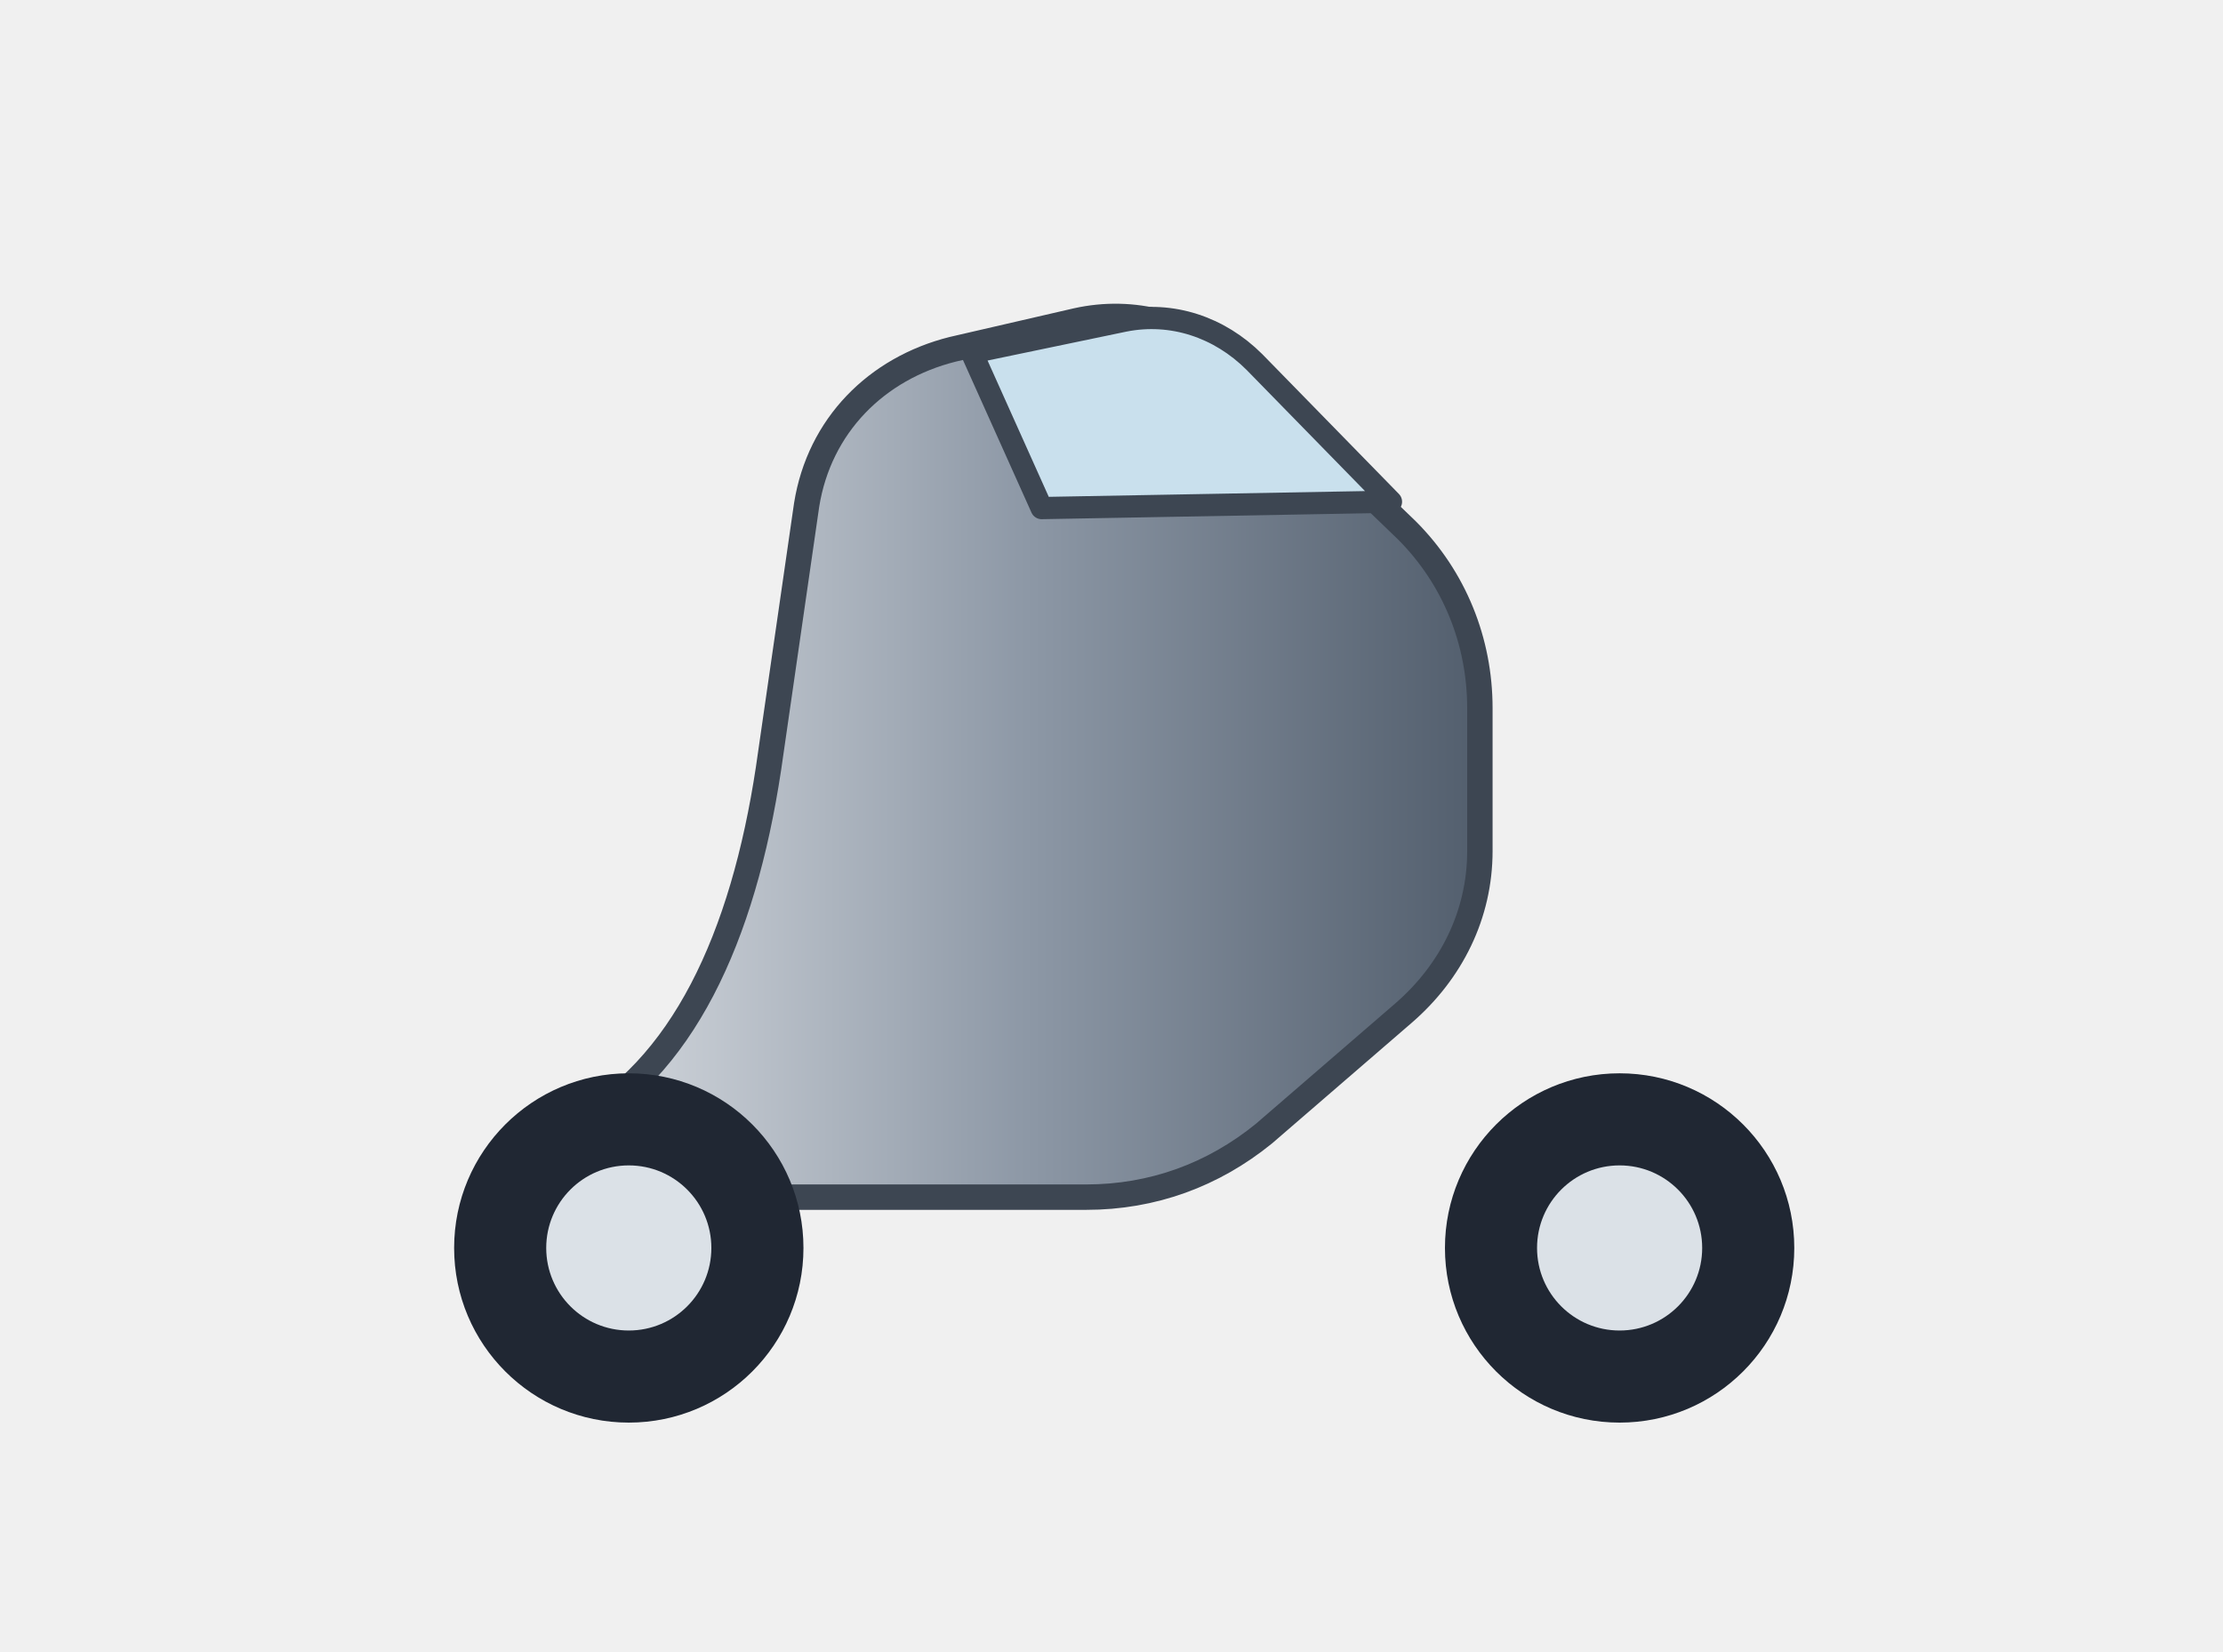
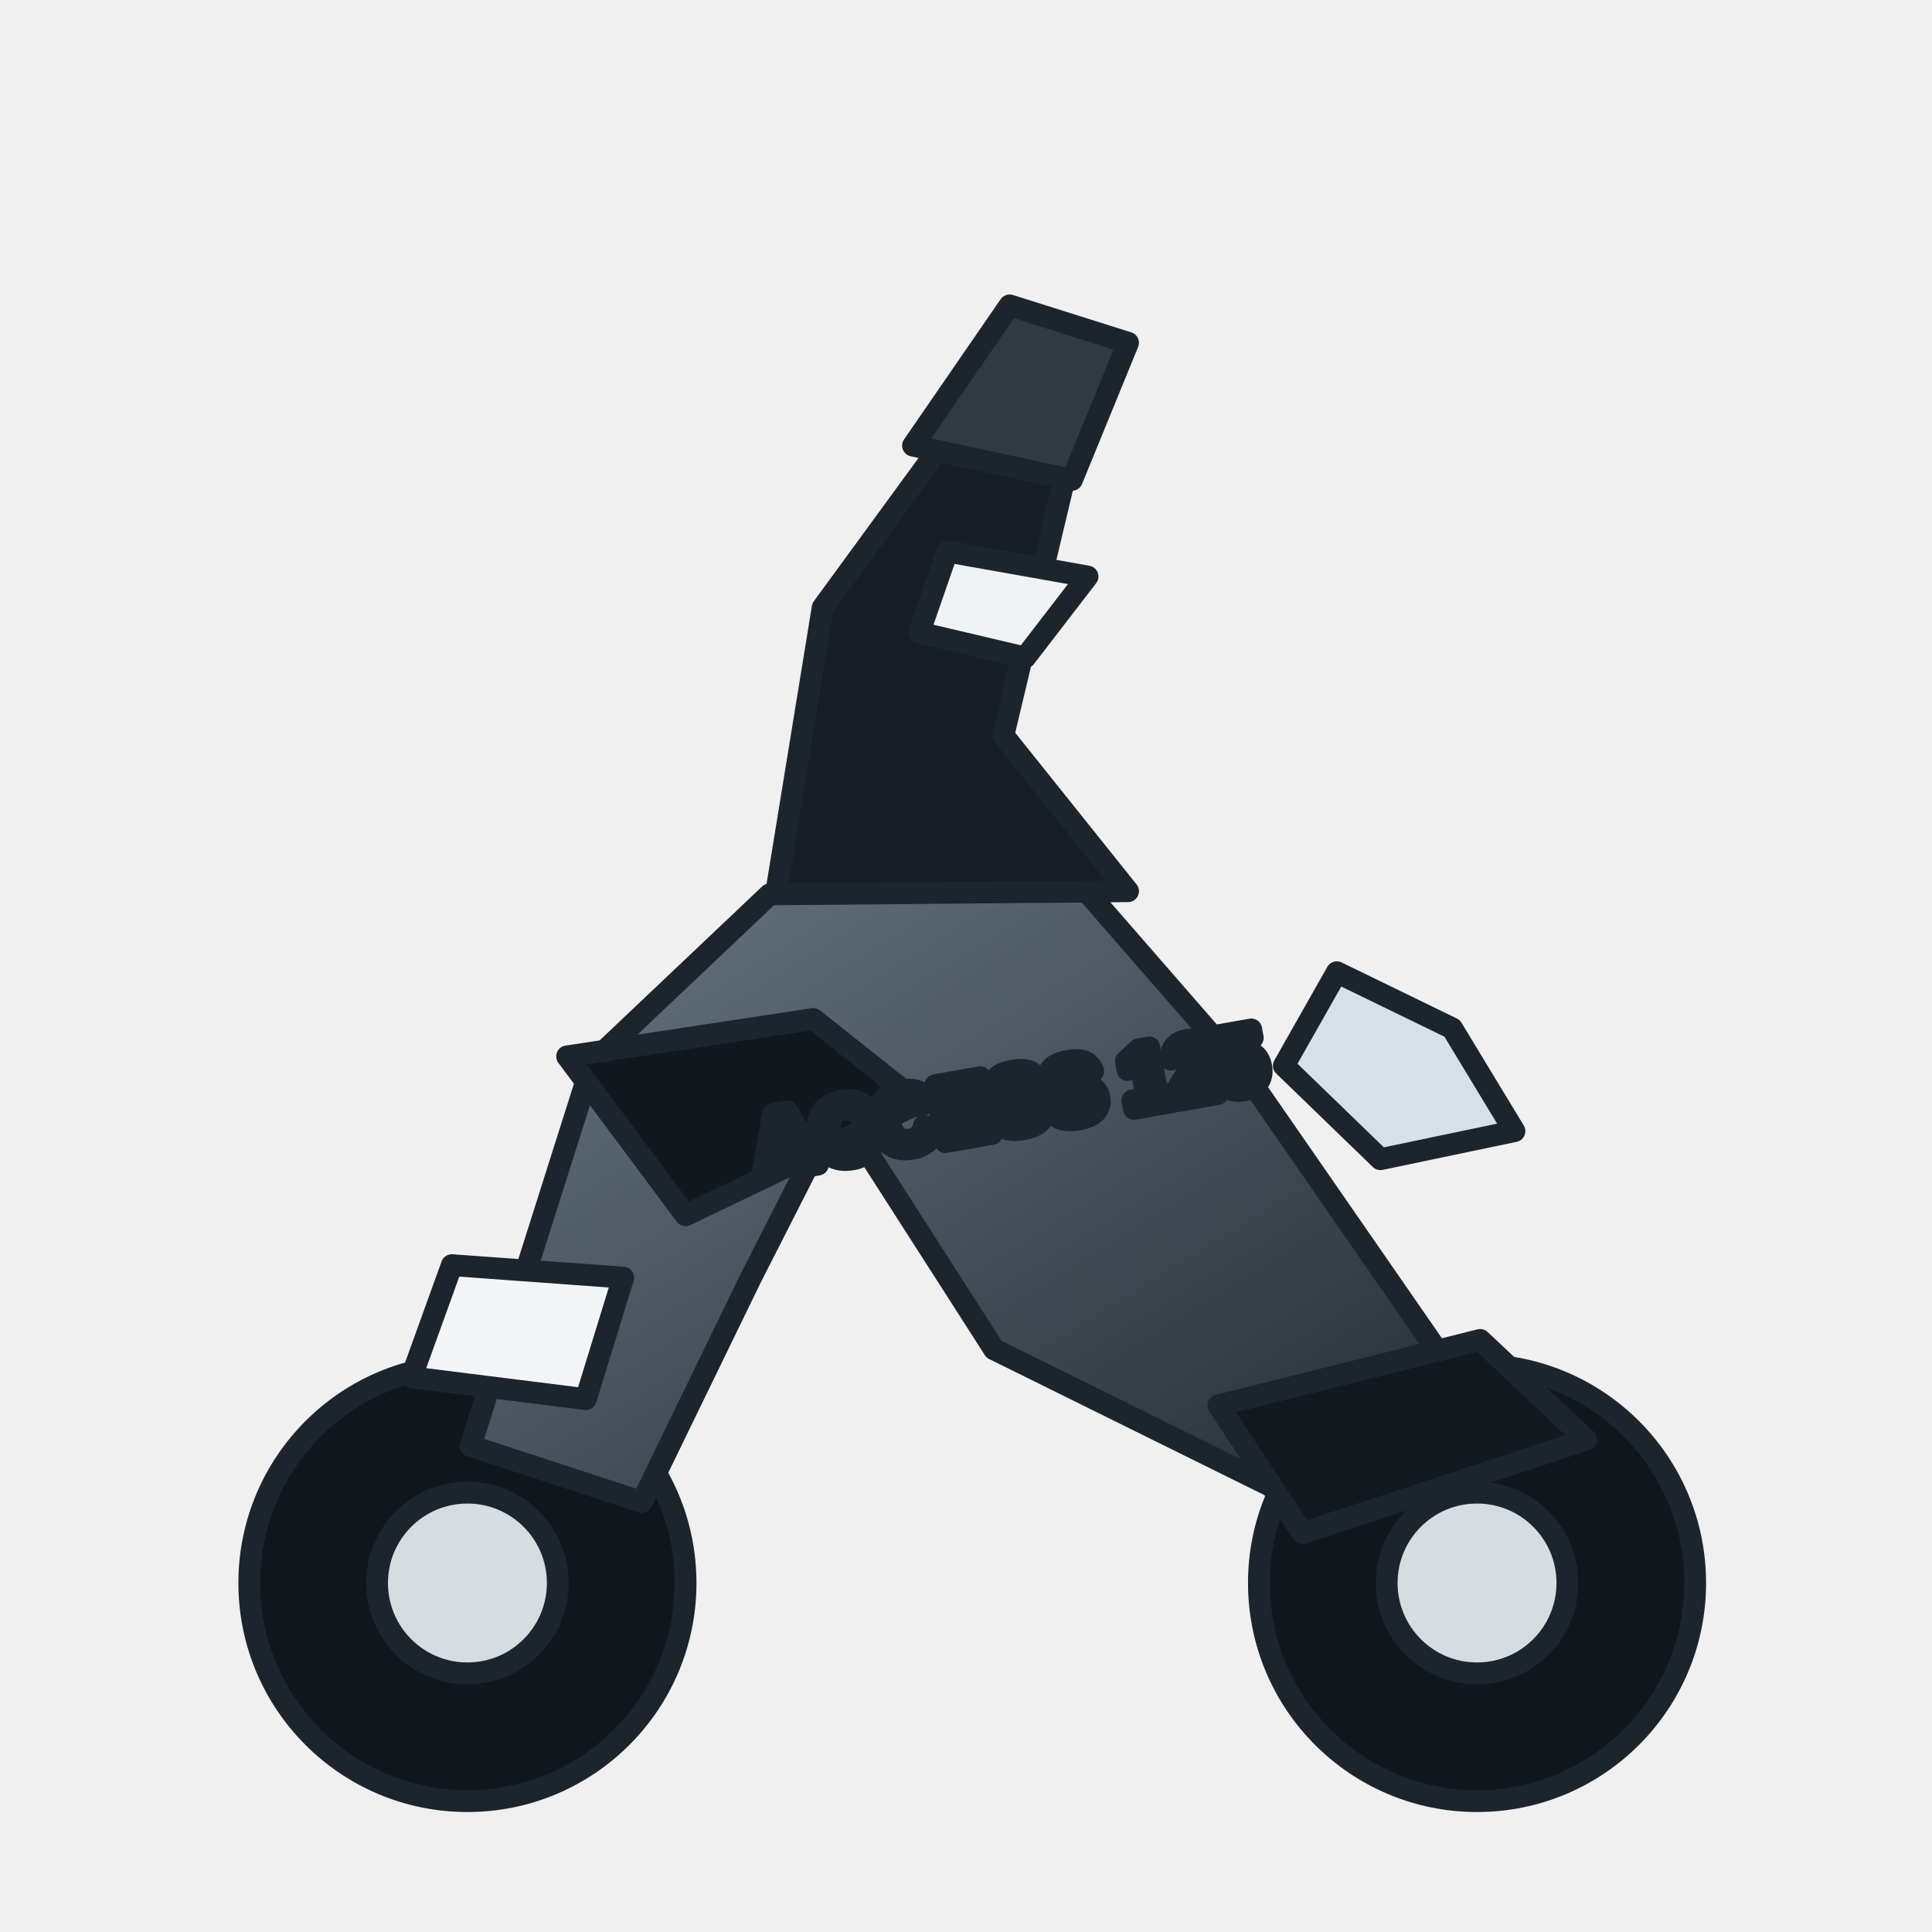
- <svg xmlns="http://www.w3.org/2000/svg" viewBox="0 0 700 520">
+ <svg xmlns="http://www.w3.org/2000/svg" viewBox="0 0 620 620">
  <defs>
-     <linearGradient id="g" x1="0" x2="1">
-       <stop stop-color="#d7dbe0" />
-       <stop offset=".5" stop-color="#8d98a6" />
-       <stop offset="1" stop-color="#525e6d" />
+     <linearGradient id="g" x1="0" x2="1" y1="0" y2="1">
+       <stop stop-color="#697682" />
+       <stop offset="1" stop-color="#242d35" />
    </linearGradient>
  </defs>
-   <g fill="none" stroke-linecap="round" stroke-linejoin="round">
-     <path d="M180 355c35-18 54-60 62-113l12-83c4-25 22-43 46-49l39-9c18-4 36 1 49 13l55 53c15 15 23 35 23 56v45c0 20-9 38-24 51l-44 38c-16 13-35 20-56 20H180z" fill="url(#g)" stroke="#3d4652" stroke-width="8" />
-     <path d="M306 111l48-10c15-3 30 2 41 13l43 44-110 2z" fill="#c9e0ed" stroke="#3d4652" stroke-width="7" />
-     <circle cx="198" cy="393" r="55" fill="#202733" />
-     <circle cx="198" cy="393" r="26" fill="#dbe1e7" />
-     <circle cx="510" cy="393" r="55" fill="#202733" />
-     <circle cx="510" cy="393" r="26" fill="#dbe1e7" />
+   <g stroke="#1c252d" stroke-width="7" stroke-linejoin="round">
+     <circle fill="#10161b" cx="150" cy="508" r="70" />
+     <circle fill="#d7dce0" cx="150" cy="508" r="29" />
+     <circle fill="#10161b" cx="474" cy="508" r="70" />
+     <circle fill="#d7dce0" cx="474" cy="508" r="29" />
+     <path fill="url(#g)" d="M151 464 190 341 247 287 346 283 400 345 472 449 408 477 319 433 269 355 241 410 206 482Z" />
+     <path fill="#161d24" d="m249 287 15-92 38-52 40 9-20 84 40 50Z" />
+     <path fill="#303a43" d="m293 143 31-45 38 12-18 44Z" />
+     <path fill="#f0f3f5" d="m304 177 45 8-20 26-34-8Z" />
+     <path fill="#11171c" d="m182 339 79-12 34 27-75 36Z" />
+     <path fill="#f2f4f6" d="m145 406 55 4-12 39-56-7Z" />
+     <path fill="#12181e" d="m391 451 84-21 34 32-91 30Z" />
+     <path fill="#d7e0e7" d="m429 312 37 18 20 33-43 9-31-30Z" />
+     <text x="244" y="377" font-family="Arial" font-size="27" font-weight="800" fill="#fff" transform="rotate(-10 244 377)">ACCESS 125</text>
  </g>
</svg>
